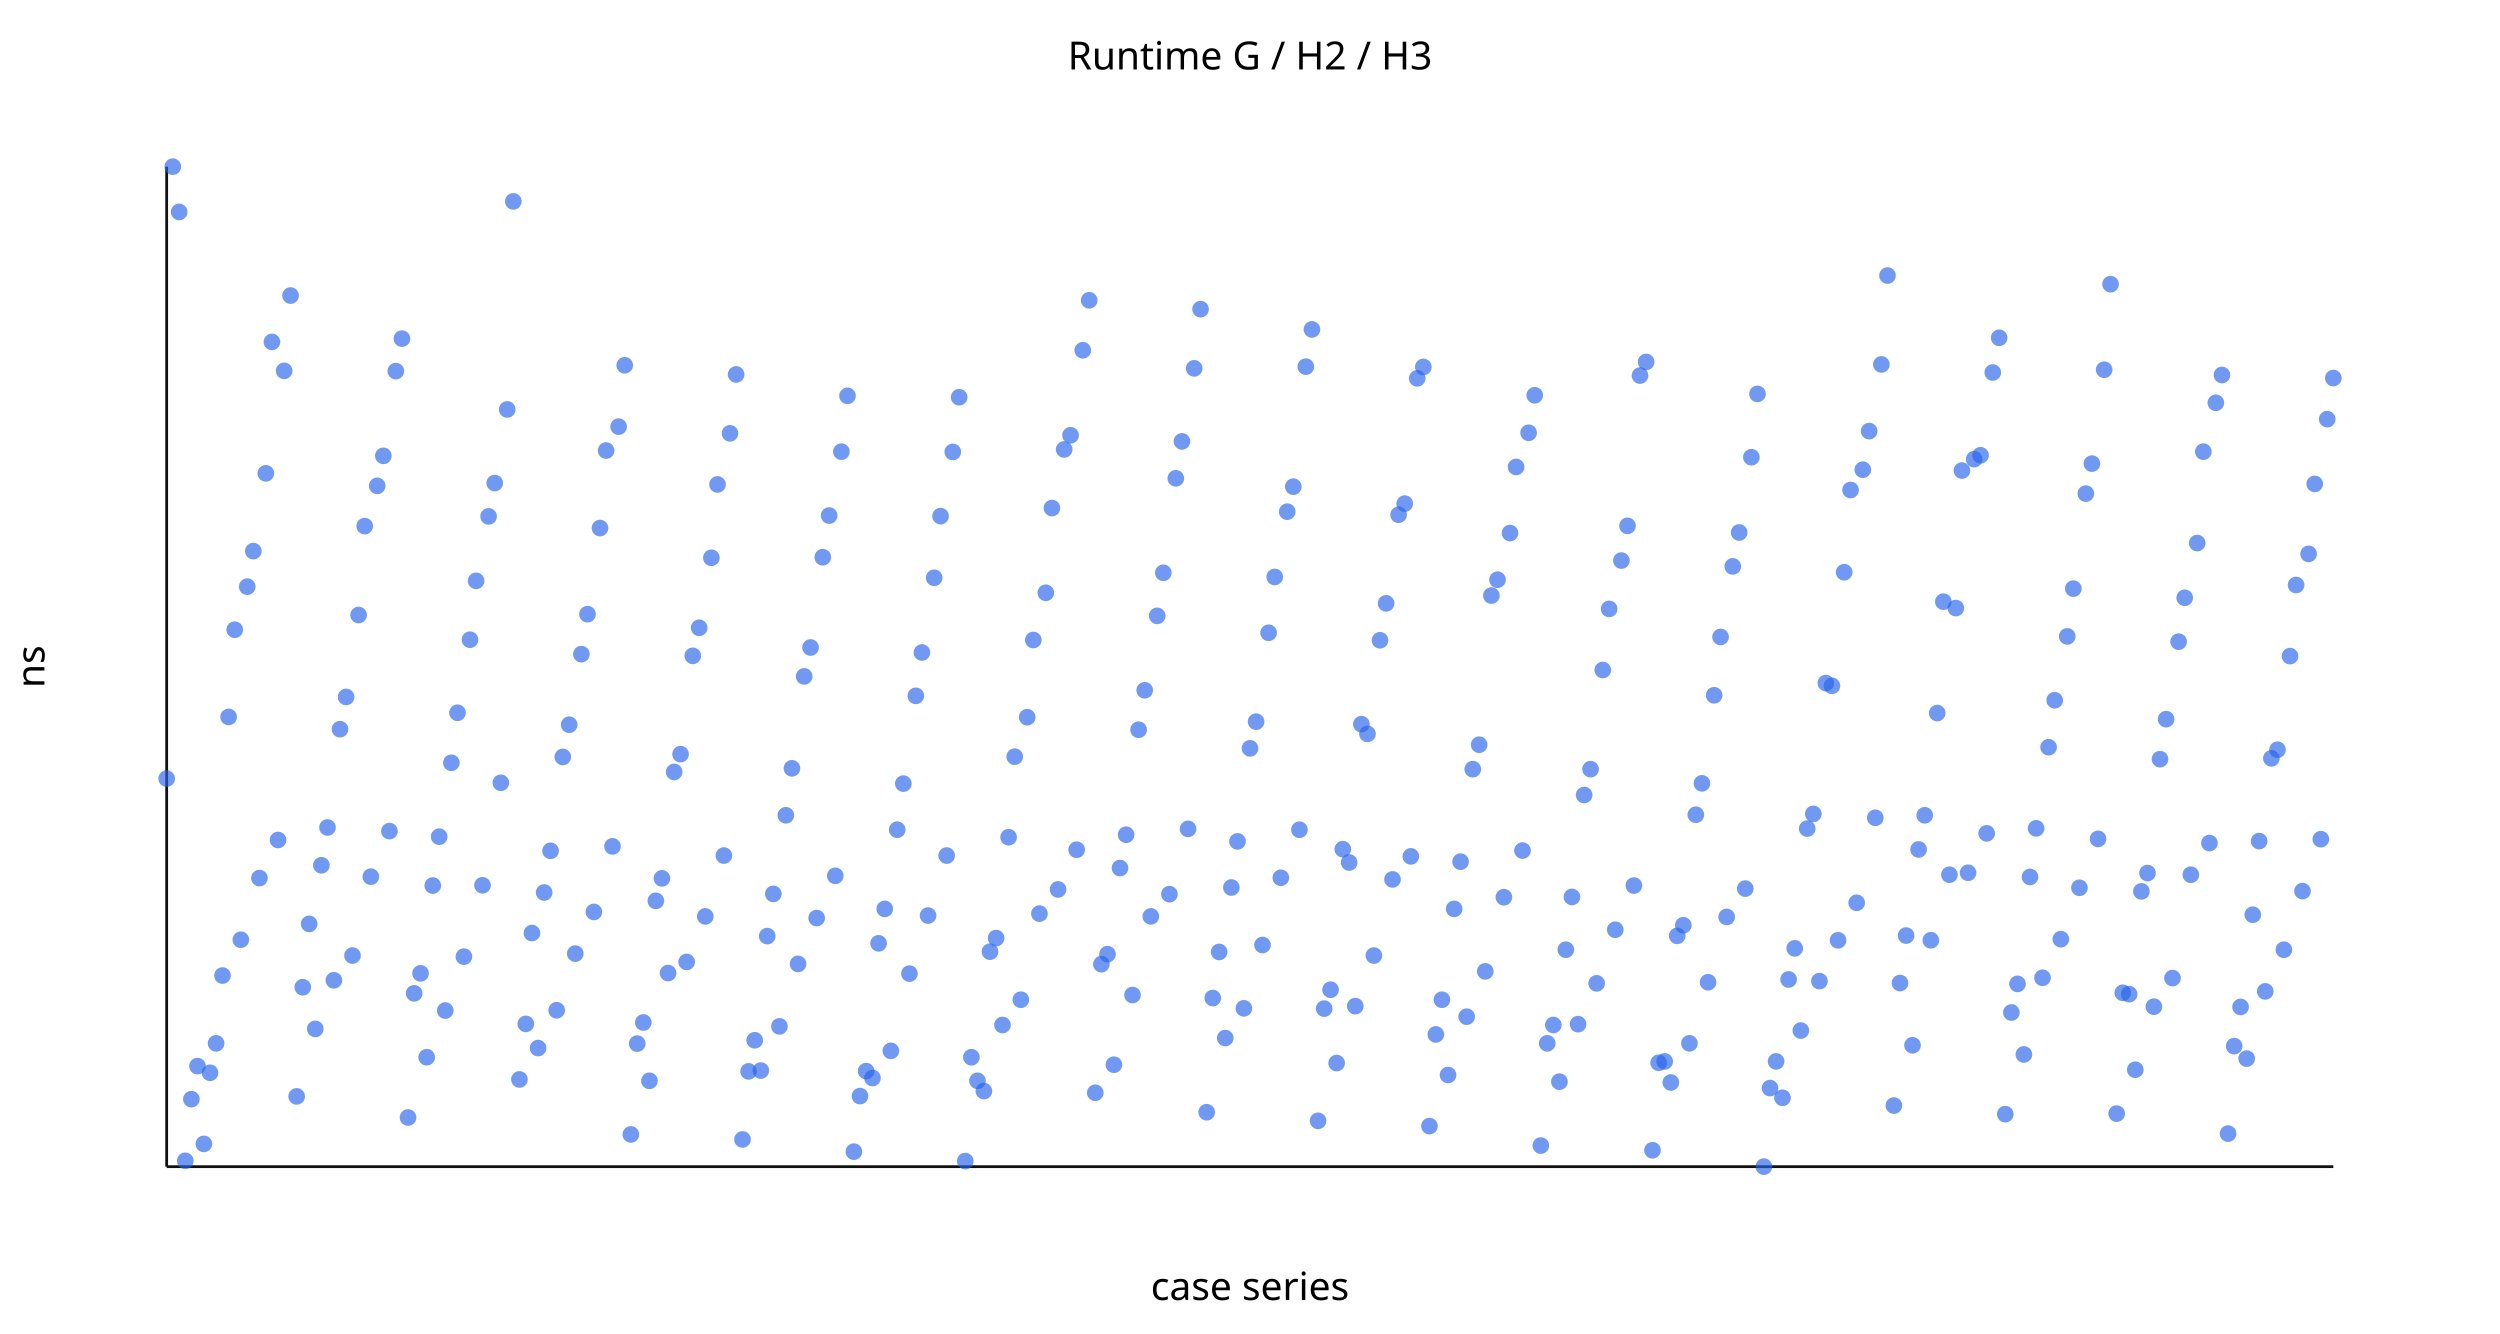
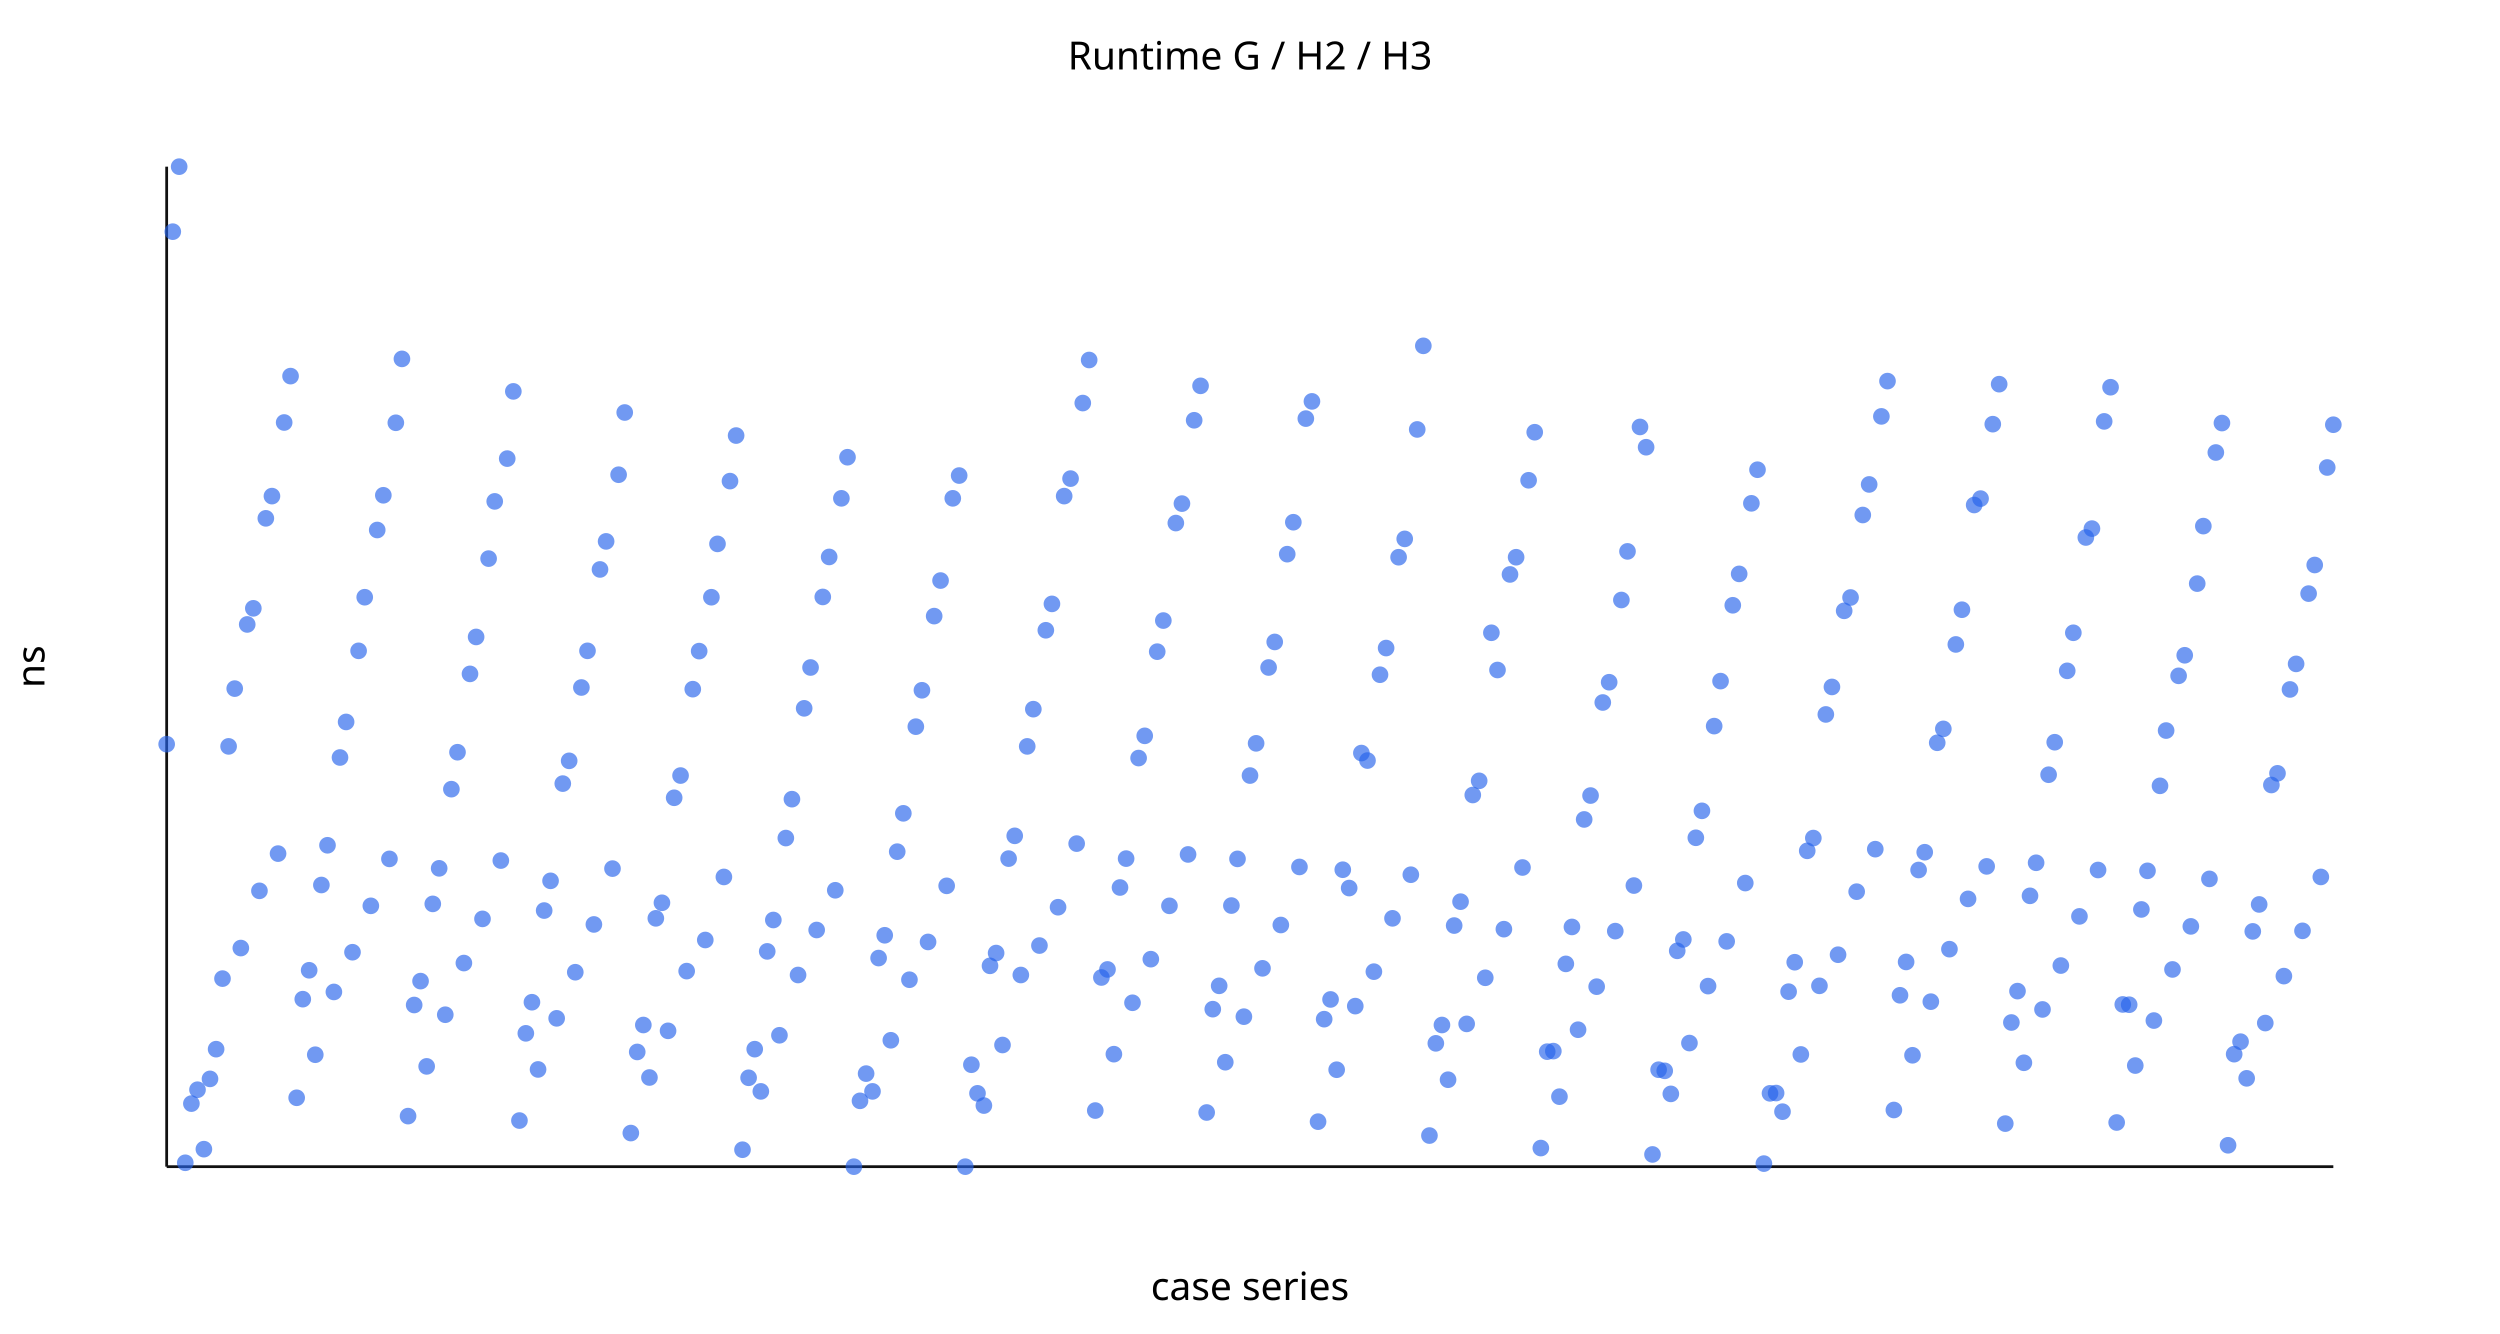
<svg xmlns="http://www.w3.org/2000/svg" width="900" height="480" viewBox="0 0 900 480">
  <style>text{font:14px sans-serif}circle{fill:#2563eb;opacity:.65}line{stroke:#111}</style>
  <text x="450.0" y="25" text-anchor="middle">Runtime G / H2 / H3</text>
  <line x1="60" y1="420" x2="840" y2="420" />
  <line x1="60" y1="60" x2="60" y2="420" />
-   <circle cx="60.0" cy="280.3" r="3" />
-   <circle cx="62.2" cy="60.0" r="3" />
-   <circle cx="64.5" cy="76.3" r="3" />
-   <circle cx="66.7" cy="417.9" r="3" />
-   <circle cx="68.9" cy="395.7" r="3" />
-   <circle cx="71.1" cy="383.8" r="3" />
-   <circle cx="73.4" cy="411.8" r="3" />
-   <circle cx="75.6" cy="386.2" r="3" />
-   <circle cx="77.8" cy="375.6" r="3" />
-   <circle cx="80.1" cy="351.2" r="3" />
-   <circle cx="82.3" cy="258.1" r="3" />
-   <circle cx="84.5" cy="226.7" r="3" />
-   <circle cx="86.7" cy="338.3" r="3" />
-   <circle cx="89.0" cy="211.2" r="3" />
-   <circle cx="91.2" cy="198.4" r="3" />
-   <circle cx="93.4" cy="316.1" r="3" />
-   <circle cx="95.7" cy="170.4" r="3" />
-   <circle cx="97.9" cy="123.1" r="3" />
-   <circle cx="100.1" cy="302.4" r="3" />
-   <circle cx="102.3" cy="133.5" r="3" />
-   <circle cx="104.6" cy="106.4" r="3" />
-   <circle cx="106.8" cy="394.7" r="3" />
-   <circle cx="109.0" cy="355.4" r="3" />
-   <circle cx="111.3" cy="332.6" r="3" />
-   <circle cx="113.5" cy="370.4" r="3" />
-   <circle cx="115.7" cy="311.5" r="3" />
-   <circle cx="117.9" cy="297.9" r="3" />
-   <circle cx="120.2" cy="352.9" r="3" />
-   <circle cx="122.4" cy="262.5" r="3" />
-   <circle cx="124.6" cy="250.9" r="3" />
-   <circle cx="126.9" cy="344.0" r="3" />
-   <circle cx="129.1" cy="221.4" r="3" />
-   <circle cx="131.3" cy="189.4" r="3" />
-   <circle cx="133.5" cy="315.6" r="3" />
-   <circle cx="135.8" cy="174.9" r="3" />
-   <circle cx="138.0" cy="164.1" r="3" />
-   <circle cx="140.2" cy="299.2" r="3" />
-   <circle cx="142.5" cy="133.6" r="3" />
-   <circle cx="144.7" cy="121.9" r="3" />
-   <circle cx="146.9" cy="402.3" r="3" />
-   <circle cx="149.1" cy="357.6" r="3" />
-   <circle cx="151.4" cy="350.4" r="3" />
-   <circle cx="153.6" cy="380.6" r="3" />
-   <circle cx="155.8" cy="318.8" r="3" />
-   <circle cx="158.1" cy="301.2" r="3" />
-   <circle cx="160.3" cy="363.8" r="3" />
-   <circle cx="162.5" cy="274.6" r="3" />
-   <circle cx="164.7" cy="256.6" r="3" />
-   <circle cx="167.0" cy="344.4" r="3" />
-   <circle cx="169.2" cy="230.3" r="3" />
-   <circle cx="171.4" cy="209.1" r="3" />
-   <circle cx="173.7" cy="318.7" r="3" />
-   <circle cx="175.9" cy="185.9" r="3" />
-   <circle cx="178.1" cy="173.9" r="3" />
-   <circle cx="180.3" cy="281.8" r="3" />
-   <circle cx="182.6" cy="147.4" r="3" />
-   <circle cx="184.8" cy="72.5" r="3" />
-   <circle cx="187.0" cy="388.6" r="3" />
-   <circle cx="189.3" cy="368.6" r="3" />
-   <circle cx="191.5" cy="335.9" r="3" />
-   <circle cx="193.7" cy="377.3" r="3" />
-   <circle cx="195.9" cy="321.3" r="3" />
-   <circle cx="198.2" cy="306.3" r="3" />
-   <circle cx="200.4" cy="363.7" r="3" />
-   <circle cx="202.6" cy="272.5" r="3" />
-   <circle cx="204.9" cy="260.9" r="3" />
-   <circle cx="207.1" cy="343.3" r="3" />
-   <circle cx="209.3" cy="235.5" r="3" />
-   <circle cx="211.5" cy="221.1" r="3" />
-   <circle cx="213.8" cy="328.3" r="3" />
-   <circle cx="216.0" cy="190.1" r="3" />
-   <circle cx="218.2" cy="162.2" r="3" />
-   <circle cx="220.5" cy="304.7" r="3" />
-   <circle cx="222.7" cy="153.6" r="3" />
-   <circle cx="224.9" cy="131.5" r="3" />
-   <circle cx="227.1" cy="408.4" r="3" />
-   <circle cx="229.4" cy="375.7" r="3" />
-   <circle cx="231.6" cy="368.1" r="3" />
-   <circle cx="233.8" cy="389.1" r="3" />
-   <circle cx="236.1" cy="324.3" r="3" />
-   <circle cx="238.3" cy="316.2" r="3" />
-   <circle cx="240.5" cy="350.3" r="3" />
-   <circle cx="242.7" cy="277.9" r="3" />
-   <circle cx="245.0" cy="271.5" r="3" />
-   <circle cx="247.2" cy="346.3" r="3" />
-   <circle cx="249.4" cy="236.1" r="3" />
-   <circle cx="251.7" cy="226.0" r="3" />
-   <circle cx="253.9" cy="329.9" r="3" />
-   <circle cx="256.1" cy="200.8" r="3" />
-   <circle cx="258.3" cy="174.4" r="3" />
-   <circle cx="260.6" cy="308.0" r="3" />
-   <circle cx="262.8" cy="156.0" r="3" />
-   <circle cx="265.0" cy="134.8" r="3" />
-   <circle cx="267.3" cy="410.2" r="3" />
-   <circle cx="269.5" cy="385.7" r="3" />
-   <circle cx="271.7" cy="374.5" r="3" />
-   <circle cx="273.9" cy="385.4" r="3" />
-   <circle cx="276.2" cy="337.0" r="3" />
-   <circle cx="278.4" cy="321.8" r="3" />
-   <circle cx="280.6" cy="369.5" r="3" />
-   <circle cx="282.9" cy="293.5" r="3" />
-   <circle cx="285.1" cy="276.6" r="3" />
-   <circle cx="287.3" cy="347.0" r="3" />
-   <circle cx="289.5" cy="243.5" r="3" />
-   <circle cx="291.8" cy="233.1" r="3" />
-   <circle cx="294.0" cy="330.5" r="3" />
-   <circle cx="296.2" cy="200.6" r="3" />
-   <circle cx="298.5" cy="185.6" r="3" />
-   <circle cx="300.7" cy="315.3" r="3" />
-   <circle cx="302.9" cy="162.6" r="3" />
-   <circle cx="305.1" cy="142.5" r="3" />
-   <circle cx="307.4" cy="414.6" r="3" />
-   <circle cx="309.6" cy="394.6" r="3" />
-   <circle cx="311.8" cy="385.6" r="3" />
-   <circle cx="314.1" cy="388.1" r="3" />
-   <circle cx="316.3" cy="339.6" r="3" />
-   <circle cx="318.5" cy="327.2" r="3" />
-   <circle cx="320.7" cy="378.3" r="3" />
-   <circle cx="323.0" cy="298.7" r="3" />
-   <circle cx="325.2" cy="282.1" r="3" />
-   <circle cx="327.4" cy="350.5" r="3" />
-   <circle cx="329.7" cy="250.5" r="3" />
-   <circle cx="331.9" cy="234.9" r="3" />
-   <circle cx="334.1" cy="329.6" r="3" />
-   <circle cx="336.3" cy="208.0" r="3" />
-   <circle cx="338.6" cy="185.8" r="3" />
-   <circle cx="340.8" cy="308.0" r="3" />
-   <circle cx="343.0" cy="162.7" r="3" />
-   <circle cx="345.3" cy="143.0" r="3" />
-   <circle cx="347.5" cy="418.0" r="3" />
-   <circle cx="349.7" cy="380.6" r="3" />
-   <circle cx="351.9" cy="389.1" r="3" />
-   <circle cx="354.2" cy="392.8" r="3" />
-   <circle cx="356.4" cy="342.6" r="3" />
-   <circle cx="358.6" cy="337.7" r="3" />
-   <circle cx="360.9" cy="369.0" r="3" />
-   <circle cx="363.1" cy="301.4" r="3" />
-   <circle cx="365.3" cy="272.4" r="3" />
-   <circle cx="367.5" cy="359.9" r="3" />
-   <circle cx="369.8" cy="258.2" r="3" />
-   <circle cx="372.0" cy="230.4" r="3" />
-   <circle cx="374.2" cy="328.9" r="3" />
-   <circle cx="376.5" cy="213.4" r="3" />
-   <circle cx="378.7" cy="182.9" r="3" />
-   <circle cx="380.9" cy="320.2" r="3" />
-   <circle cx="383.1" cy="161.8" r="3" />
-   <circle cx="385.4" cy="156.7" r="3" />
-   <circle cx="387.6" cy="305.9" r="3" />
-   <circle cx="389.8" cy="126.1" r="3" />
-   <circle cx="392.1" cy="108.1" r="3" />
-   <circle cx="394.3" cy="393.4" r="3" />
-   <circle cx="396.5" cy="347.1" r="3" />
-   <circle cx="398.7" cy="343.5" r="3" />
-   <circle cx="401.0" cy="383.3" r="3" />
-   <circle cx="403.2" cy="312.5" r="3" />
-   <circle cx="405.4" cy="300.5" r="3" />
-   <circle cx="407.7" cy="358.2" r="3" />
-   <circle cx="409.9" cy="262.7" r="3" />
-   <circle cx="412.1" cy="248.5" r="3" />
-   <circle cx="414.3" cy="329.9" r="3" />
-   <circle cx="416.6" cy="221.7" r="3" />
-   <circle cx="418.8" cy="206.2" r="3" />
-   <circle cx="421.0" cy="321.9" r="3" />
-   <circle cx="423.3" cy="172.2" r="3" />
-   <circle cx="425.5" cy="158.9" r="3" />
-   <circle cx="427.7" cy="298.4" r="3" />
-   <circle cx="429.9" cy="132.6" r="3" />
-   <circle cx="432.2" cy="111.3" r="3" />
-   <circle cx="434.4" cy="400.4" r="3" />
-   <circle cx="436.6" cy="359.3" r="3" />
-   <circle cx="438.9" cy="342.7" r="3" />
-   <circle cx="441.1" cy="373.7" r="3" />
-   <circle cx="443.3" cy="319.5" r="3" />
-   <circle cx="445.5" cy="302.9" r="3" />
-   <circle cx="447.8" cy="363.0" r="3" />
-   <circle cx="450.0" cy="269.4" r="3" />
-   <circle cx="452.2" cy="259.8" r="3" />
-   <circle cx="454.5" cy="340.2" r="3" />
-   <circle cx="456.7" cy="227.8" r="3" />
-   <circle cx="458.9" cy="207.7" r="3" />
-   <circle cx="461.1" cy="316.0" r="3" />
-   <circle cx="463.4" cy="184.2" r="3" />
-   <circle cx="465.6" cy="175.2" r="3" />
-   <circle cx="467.8" cy="298.7" r="3" />
-   <circle cx="470.1" cy="132.0" r="3" />
-   <circle cx="472.3" cy="118.6" r="3" />
-   <circle cx="474.5" cy="403.5" r="3" />
-   <circle cx="476.7" cy="363.1" r="3" />
-   <circle cx="479.0" cy="356.3" r="3" />
-   <circle cx="481.2" cy="382.7" r="3" />
-   <circle cx="483.4" cy="305.7" r="3" />
-   <circle cx="485.7" cy="310.5" r="3" />
+   <circle cx="60.0" cy="267.9" r="3" />
+   <circle cx="62.2" cy="83.4" r="3" />
+   <circle cx="64.5" cy="60.0" r="3" />
+   <circle cx="66.7" cy="418.6" r="3" />
+   <circle cx="68.9" cy="397.3" r="3" />
+   <circle cx="71.1" cy="392.3" r="3" />
+   <circle cx="73.4" cy="413.7" r="3" />
+   <circle cx="75.6" cy="388.4" r="3" />
+   <circle cx="77.8" cy="377.7" r="3" />
+   <circle cx="80.1" cy="352.3" r="3" />
+   <circle cx="82.3" cy="268.7" r="3" />
+   <circle cx="84.5" cy="247.9" r="3" />
+   <circle cx="86.7" cy="341.3" r="3" />
+   <circle cx="89.0" cy="224.8" r="3" />
+   <circle cx="91.2" cy="219.0" r="3" />
+   <circle cx="93.4" cy="320.7" r="3" />
+   <circle cx="95.7" cy="186.6" r="3" />
+   <circle cx="97.9" cy="178.6" r="3" />
+   <circle cx="100.1" cy="307.3" r="3" />
+   <circle cx="102.3" cy="152.1" r="3" />
+   <circle cx="104.6" cy="135.4" r="3" />
+   <circle cx="106.8" cy="395.2" r="3" />
+   <circle cx="109.0" cy="359.7" r="3" />
+   <circle cx="111.3" cy="349.3" r="3" />
+   <circle cx="113.5" cy="379.7" r="3" />
+   <circle cx="115.7" cy="318.6" r="3" />
+   <circle cx="117.9" cy="304.3" r="3" />
+   <circle cx="120.2" cy="357.1" r="3" />
+   <circle cx="122.4" cy="272.7" r="3" />
+   <circle cx="124.6" cy="259.9" r="3" />
+   <circle cx="126.9" cy="342.8" r="3" />
+   <circle cx="129.1" cy="234.3" r="3" />
+   <circle cx="131.3" cy="215.0" r="3" />
+   <circle cx="133.5" cy="326.1" r="3" />
+   <circle cx="135.8" cy="190.8" r="3" />
+   <circle cx="138.0" cy="178.3" r="3" />
+   <circle cx="140.2" cy="309.2" r="3" />
+   <circle cx="142.5" cy="152.2" r="3" />
+   <circle cx="144.7" cy="129.2" r="3" />
+   <circle cx="146.9" cy="401.8" r="3" />
+   <circle cx="149.1" cy="361.8" r="3" />
+   <circle cx="151.4" cy="353.2" r="3" />
+   <circle cx="153.6" cy="383.9" r="3" />
+   <circle cx="155.8" cy="325.4" r="3" />
+   <circle cx="158.1" cy="312.6" r="3" />
+   <circle cx="160.3" cy="365.3" r="3" />
+   <circle cx="162.5" cy="284.1" r="3" />
+   <circle cx="164.7" cy="270.8" r="3" />
+   <circle cx="167.0" cy="346.7" r="3" />
+   <circle cx="169.2" cy="242.6" r="3" />
+   <circle cx="171.4" cy="229.3" r="3" />
+   <circle cx="173.7" cy="330.8" r="3" />
+   <circle cx="175.9" cy="201.1" r="3" />
+   <circle cx="178.1" cy="180.5" r="3" />
+   <circle cx="180.3" cy="309.8" r="3" />
+   <circle cx="182.6" cy="165.1" r="3" />
+   <circle cx="184.8" cy="140.9" r="3" />
+   <circle cx="187.0" cy="403.4" r="3" />
+   <circle cx="189.3" cy="372.0" r="3" />
+   <circle cx="191.5" cy="360.8" r="3" />
+   <circle cx="193.7" cy="385.0" r="3" />
+   <circle cx="195.9" cy="327.8" r="3" />
+   <circle cx="198.2" cy="317.1" r="3" />
+   <circle cx="200.4" cy="366.6" r="3" />
+   <circle cx="202.6" cy="282.1" r="3" />
+   <circle cx="204.9" cy="273.9" r="3" />
+   <circle cx="207.1" cy="350.0" r="3" />
+   <circle cx="209.3" cy="247.5" r="3" />
+   <circle cx="211.5" cy="234.3" r="3" />
+   <circle cx="213.8" cy="332.8" r="3" />
+   <circle cx="216.0" cy="205.0" r="3" />
+   <circle cx="218.2" cy="194.9" r="3" />
+   <circle cx="220.5" cy="312.7" r="3" />
+   <circle cx="222.7" cy="170.9" r="3" />
+   <circle cx="224.9" cy="148.5" r="3" />
+   <circle cx="227.1" cy="407.9" r="3" />
+   <circle cx="229.4" cy="378.7" r="3" />
+   <circle cx="231.6" cy="369.0" r="3" />
+   <circle cx="233.8" cy="387.9" r="3" />
+   <circle cx="236.1" cy="330.6" r="3" />
+   <circle cx="238.3" cy="325.0" r="3" />
+   <circle cx="240.5" cy="371.1" r="3" />
+   <circle cx="242.7" cy="287.2" r="3" />
+   <circle cx="245.0" cy="279.2" r="3" />
+   <circle cx="247.2" cy="349.6" r="3" />
+   <circle cx="249.4" cy="248.1" r="3" />
+   <circle cx="251.7" cy="234.4" r="3" />
+   <circle cx="253.9" cy="338.4" r="3" />
+   <circle cx="256.1" cy="215.0" r="3" />
+   <circle cx="258.3" cy="195.8" r="3" />
+   <circle cx="260.6" cy="315.7" r="3" />
+   <circle cx="262.8" cy="173.2" r="3" />
+   <circle cx="265.0" cy="156.8" r="3" />
+   <circle cx="267.3" cy="413.9" r="3" />
+   <circle cx="269.5" cy="388.0" r="3" />
+   <circle cx="271.7" cy="377.7" r="3" />
+   <circle cx="273.9" cy="392.9" r="3" />
+   <circle cx="276.2" cy="342.5" r="3" />
+   <circle cx="278.4" cy="331.2" r="3" />
+   <circle cx="280.6" cy="372.7" r="3" />
+   <circle cx="282.9" cy="301.7" r="3" />
+   <circle cx="285.1" cy="287.7" r="3" />
+   <circle cx="287.3" cy="351.0" r="3" />
+   <circle cx="289.5" cy="255.0" r="3" />
+   <circle cx="291.8" cy="240.3" r="3" />
+   <circle cx="294.0" cy="334.8" r="3" />
+   <circle cx="296.2" cy="214.9" r="3" />
+   <circle cx="298.5" cy="200.5" r="3" />
+   <circle cx="300.7" cy="320.5" r="3" />
+   <circle cx="302.9" cy="179.4" r="3" />
+   <circle cx="305.1" cy="164.6" r="3" />
+   <circle cx="307.4" cy="420.0" r="3" />
+   <circle cx="309.6" cy="396.3" r="3" />
+   <circle cx="311.8" cy="386.5" r="3" />
+   <circle cx="314.1" cy="392.9" r="3" />
+   <circle cx="316.3" cy="344.9" r="3" />
+   <circle cx="318.5" cy="336.7" r="3" />
+   <circle cx="320.7" cy="374.5" r="3" />
+   <circle cx="323.0" cy="306.6" r="3" />
+   <circle cx="325.2" cy="292.8" r="3" />
+   <circle cx="327.4" cy="352.7" r="3" />
+   <circle cx="329.7" cy="261.6" r="3" />
+   <circle cx="331.9" cy="248.5" r="3" />
+   <circle cx="334.1" cy="339.1" r="3" />
+   <circle cx="336.3" cy="221.8" r="3" />
+   <circle cx="338.6" cy="209.0" r="3" />
+   <circle cx="340.8" cy="318.9" r="3" />
+   <circle cx="343.0" cy="179.4" r="3" />
+   <circle cx="345.3" cy="171.2" r="3" />
+   <circle cx="347.5" cy="420.0" r="3" />
+   <circle cx="349.7" cy="383.3" r="3" />
+   <circle cx="351.9" cy="393.6" r="3" />
+   <circle cx="354.2" cy="398.0" r="3" />
+   <circle cx="356.4" cy="347.7" r="3" />
+   <circle cx="358.6" cy="343.1" r="3" />
+   <circle cx="360.9" cy="376.2" r="3" />
+   <circle cx="363.1" cy="309.1" r="3" />
+   <circle cx="365.3" cy="300.9" r="3" />
+   <circle cx="367.5" cy="351.0" r="3" />
+   <circle cx="369.8" cy="268.7" r="3" />
+   <circle cx="372.0" cy="255.3" r="3" />
+   <circle cx="374.2" cy="340.4" r="3" />
+   <circle cx="376.5" cy="226.9" r="3" />
+   <circle cx="378.7" cy="217.4" r="3" />
+   <circle cx="380.9" cy="326.6" r="3" />
+   <circle cx="383.1" cy="178.6" r="3" />
+   <circle cx="385.4" cy="172.3" r="3" />
+   <circle cx="387.6" cy="303.7" r="3" />
+   <circle cx="389.8" cy="145.1" r="3" />
+   <circle cx="392.1" cy="129.6" r="3" />
+   <circle cx="394.3" cy="399.8" r="3" />
+   <circle cx="396.5" cy="351.9" r="3" />
+   <circle cx="398.7" cy="349.0" r="3" />
+   <circle cx="401.0" cy="379.5" r="3" />
+   <circle cx="403.2" cy="319.5" r="3" />
+   <circle cx="405.4" cy="309.1" r="3" />
+   <circle cx="407.7" cy="361.0" r="3" />
+   <circle cx="409.9" cy="272.9" r="3" />
+   <circle cx="412.1" cy="264.9" r="3" />
+   <circle cx="414.3" cy="345.3" r="3" />
+   <circle cx="416.6" cy="234.6" r="3" />
+   <circle cx="418.8" cy="223.4" r="3" />
+   <circle cx="421.0" cy="326.1" r="3" />
+   <circle cx="423.3" cy="188.3" r="3" />
+   <circle cx="425.5" cy="181.3" r="3" />
+   <circle cx="427.7" cy="307.6" r="3" />
+   <circle cx="429.9" cy="151.3" r="3" />
+   <circle cx="432.2" cy="138.9" r="3" />
+   <circle cx="434.4" cy="400.5" r="3" />
+   <circle cx="436.6" cy="363.3" r="3" />
+   <circle cx="438.9" cy="354.9" r="3" />
+   <circle cx="441.1" cy="382.4" r="3" />
+   <circle cx="443.3" cy="326.0" r="3" />
+   <circle cx="445.5" cy="309.2" r="3" />
+   <circle cx="447.8" cy="366.0" r="3" />
+   <circle cx="450.0" cy="279.2" r="3" />
+   <circle cx="452.2" cy="267.6" r="3" />
+   <circle cx="454.5" cy="348.6" r="3" />
+   <circle cx="456.7" cy="240.3" r="3" />
+   <circle cx="458.9" cy="231.1" r="3" />
+   <circle cx="461.1" cy="333.0" r="3" />
+   <circle cx="463.4" cy="199.5" r="3" />
+   <circle cx="465.6" cy="188.0" r="3" />
+   <circle cx="467.8" cy="312.1" r="3" />
+   <circle cx="470.1" cy="150.7" r="3" />
+   <circle cx="472.3" cy="144.5" r="3" />
+   <circle cx="474.5" cy="403.8" r="3" />
+   <circle cx="476.7" cy="366.9" r="3" />
+   <circle cx="479.0" cy="359.8" r="3" />
+   <circle cx="481.2" cy="385.1" r="3" />
+   <circle cx="483.4" cy="313.1" r="3" />
+   <circle cx="485.7" cy="319.7" r="3" />
  <circle cx="487.9" cy="362.2" r="3" />
-   <circle cx="490.1" cy="260.7" r="3" />
-   <circle cx="492.3" cy="264.2" r="3" />
-   <circle cx="494.6" cy="344.0" r="3" />
-   <circle cx="496.8" cy="230.5" r="3" />
-   <circle cx="499.0" cy="217.2" r="3" />
-   <circle cx="501.3" cy="316.6" r="3" />
-   <circle cx="503.5" cy="185.3" r="3" />
-   <circle cx="505.7" cy="181.3" r="3" />
-   <circle cx="507.9" cy="308.3" r="3" />
-   <circle cx="510.2" cy="136.2" r="3" />
-   <circle cx="512.4" cy="132.1" r="3" />
-   <circle cx="514.6" cy="405.4" r="3" />
-   <circle cx="516.9" cy="372.4" r="3" />
-   <circle cx="519.1" cy="359.9" r="3" />
-   <circle cx="521.3" cy="387.0" r="3" />
-   <circle cx="523.5" cy="327.2" r="3" />
-   <circle cx="525.8" cy="310.2" r="3" />
-   <circle cx="528.0" cy="366.0" r="3" />
-   <circle cx="530.2" cy="276.9" r="3" />
-   <circle cx="532.5" cy="268.1" r="3" />
-   <circle cx="534.7" cy="349.7" r="3" />
-   <circle cx="536.9" cy="214.4" r="3" />
-   <circle cx="539.1" cy="208.7" r="3" />
-   <circle cx="541.4" cy="323.0" r="3" />
-   <circle cx="543.6" cy="191.9" r="3" />
-   <circle cx="545.8" cy="168.1" r="3" />
-   <circle cx="548.1" cy="306.2" r="3" />
-   <circle cx="550.3" cy="155.8" r="3" />
-   <circle cx="552.5" cy="142.3" r="3" />
-   <circle cx="554.7" cy="412.4" r="3" />
-   <circle cx="557.0" cy="375.6" r="3" />
-   <circle cx="559.2" cy="369.0" r="3" />
-   <circle cx="561.4" cy="389.4" r="3" />
-   <circle cx="563.7" cy="341.9" r="3" />
-   <circle cx="565.9" cy="322.9" r="3" />
-   <circle cx="568.1" cy="368.7" r="3" />
-   <circle cx="570.3" cy="286.2" r="3" />
-   <circle cx="572.6" cy="276.9" r="3" />
-   <circle cx="574.8" cy="354.0" r="3" />
-   <circle cx="577.0" cy="241.2" r="3" />
-   <circle cx="579.3" cy="219.2" r="3" />
-   <circle cx="581.5" cy="334.7" r="3" />
-   <circle cx="583.7" cy="201.8" r="3" />
-   <circle cx="585.9" cy="189.3" r="3" />
+   <circle cx="490.1" cy="271.1" r="3" />
+   <circle cx="492.3" cy="273.8" r="3" />
+   <circle cx="494.6" cy="349.8" r="3" />
+   <circle cx="496.8" cy="242.9" r="3" />
+   <circle cx="499.0" cy="233.3" r="3" />
+   <circle cx="501.3" cy="330.6" r="3" />
+   <circle cx="503.5" cy="200.6" r="3" />
+   <circle cx="505.7" cy="194.0" r="3" />
+   <circle cx="507.9" cy="314.9" r="3" />
+   <circle cx="510.2" cy="154.6" r="3" />
+   <circle cx="512.4" cy="124.5" r="3" />
+   <circle cx="514.6" cy="408.8" r="3" />
+   <circle cx="516.9" cy="375.6" r="3" />
+   <circle cx="519.1" cy="369.0" r="3" />
+   <circle cx="521.3" cy="388.7" r="3" />
+   <circle cx="523.5" cy="333.2" r="3" />
+   <circle cx="525.8" cy="324.6" r="3" />
+   <circle cx="528.0" cy="368.6" r="3" />
+   <circle cx="530.2" cy="286.2" r="3" />
+   <circle cx="532.5" cy="281.1" r="3" />
+   <circle cx="534.7" cy="352.0" r="3" />
+   <circle cx="536.9" cy="227.8" r="3" />
+   <circle cx="539.1" cy="241.2" r="3" />
+   <circle cx="541.4" cy="334.5" r="3" />
+   <circle cx="543.6" cy="206.8" r="3" />
+   <circle cx="545.8" cy="200.6" r="3" />
+   <circle cx="548.1" cy="312.3" r="3" />
+   <circle cx="550.3" cy="172.9" r="3" />
+   <circle cx="552.5" cy="155.6" r="3" />
+   <circle cx="554.7" cy="413.3" r="3" />
+   <circle cx="557.0" cy="378.6" r="3" />
+   <circle cx="559.2" cy="378.4" r="3" />
+   <circle cx="561.4" cy="394.8" r="3" />
+   <circle cx="563.7" cy="347.0" r="3" />
+   <circle cx="565.9" cy="333.7" r="3" />
+   <circle cx="568.1" cy="370.7" r="3" />
+   <circle cx="570.3" cy="295.0" r="3" />
+   <circle cx="572.6" cy="286.4" r="3" />
+   <circle cx="574.8" cy="355.2" r="3" />
+   <circle cx="577.0" cy="252.9" r="3" />
+   <circle cx="579.3" cy="245.6" r="3" />
+   <circle cx="581.5" cy="335.2" r="3" />
+   <circle cx="583.7" cy="216.0" r="3" />
+   <circle cx="585.9" cy="198.5" r="3" />
  <circle cx="588.2" cy="318.8" r="3" />
-   <circle cx="590.4" cy="135.2" r="3" />
-   <circle cx="592.6" cy="130.3" r="3" />
-   <circle cx="594.9" cy="414.1" r="3" />
-   <circle cx="597.1" cy="382.6" r="3" />
-   <circle cx="599.3" cy="382.1" r="3" />
-   <circle cx="601.5" cy="389.7" r="3" />
-   <circle cx="603.8" cy="336.9" r="3" />
-   <circle cx="606.0" cy="333.1" r="3" />
-   <circle cx="608.2" cy="375.6" r="3" />
-   <circle cx="610.5" cy="293.3" r="3" />
-   <circle cx="612.7" cy="282.0" r="3" />
-   <circle cx="614.9" cy="353.6" r="3" />
-   <circle cx="617.1" cy="250.3" r="3" />
-   <circle cx="619.4" cy="229.3" r="3" />
-   <circle cx="621.6" cy="330.1" r="3" />
-   <circle cx="623.8" cy="203.9" r="3" />
-   <circle cx="626.1" cy="191.7" r="3" />
-   <circle cx="628.3" cy="319.9" r="3" />
-   <circle cx="630.5" cy="164.6" r="3" />
-   <circle cx="632.7" cy="141.8" r="3" />
-   <circle cx="635.0" cy="420.0" r="3" />
-   <circle cx="637.2" cy="391.7" r="3" />
-   <circle cx="639.4" cy="382.1" r="3" />
-   <circle cx="641.7" cy="395.2" r="3" />
-   <circle cx="643.9" cy="352.6" r="3" />
-   <circle cx="646.1" cy="341.4" r="3" />
-   <circle cx="648.3" cy="371.0" r="3" />
-   <circle cx="650.6" cy="298.3" r="3" />
-   <circle cx="652.8" cy="293.0" r="3" />
-   <circle cx="655.0" cy="353.2" r="3" />
-   <circle cx="657.3" cy="245.9" r="3" />
-   <circle cx="659.5" cy="246.9" r="3" />
-   <circle cx="661.7" cy="338.5" r="3" />
-   <circle cx="663.9" cy="206.0" r="3" />
-   <circle cx="666.2" cy="176.4" r="3" />
-   <circle cx="668.4" cy="325.0" r="3" />
-   <circle cx="670.6" cy="169.1" r="3" />
-   <circle cx="672.9" cy="155.2" r="3" />
-   <circle cx="675.1" cy="294.4" r="3" />
-   <circle cx="677.3" cy="131.2" r="3" />
-   <circle cx="679.5" cy="99.2" r="3" />
-   <circle cx="681.8" cy="398.0" r="3" />
-   <circle cx="684.0" cy="353.9" r="3" />
-   <circle cx="686.2" cy="336.8" r="3" />
-   <circle cx="688.5" cy="376.3" r="3" />
-   <circle cx="690.7" cy="305.8" r="3" />
-   <circle cx="692.9" cy="293.5" r="3" />
-   <circle cx="695.1" cy="338.5" r="3" />
-   <circle cx="697.4" cy="256.7" r="3" />
-   <circle cx="699.6" cy="216.6" r="3" />
-   <circle cx="701.8" cy="314.9" r="3" />
-   <circle cx="704.1" cy="218.9" r="3" />
-   <circle cx="706.3" cy="169.4" r="3" />
-   <circle cx="708.5" cy="314.2" r="3" />
-   <circle cx="710.7" cy="165.3" r="3" />
-   <circle cx="713.0" cy="163.9" r="3" />
-   <circle cx="715.2" cy="300.0" r="3" />
-   <circle cx="717.4" cy="134.1" r="3" />
-   <circle cx="719.7" cy="121.6" r="3" />
-   <circle cx="721.9" cy="401.1" r="3" />
-   <circle cx="724.1" cy="364.5" r="3" />
-   <circle cx="726.3" cy="354.2" r="3" />
-   <circle cx="728.6" cy="379.6" r="3" />
-   <circle cx="730.8" cy="315.7" r="3" />
-   <circle cx="733.0" cy="298.2" r="3" />
-   <circle cx="735.3" cy="352.0" r="3" />
-   <circle cx="737.5" cy="269.0" r="3" />
-   <circle cx="739.7" cy="252.1" r="3" />
-   <circle cx="741.9" cy="338.1" r="3" />
-   <circle cx="744.2" cy="229.1" r="3" />
-   <circle cx="746.4" cy="211.9" r="3" />
-   <circle cx="748.6" cy="319.6" r="3" />
-   <circle cx="750.9" cy="177.7" r="3" />
-   <circle cx="753.1" cy="166.9" r="3" />
-   <circle cx="755.3" cy="302.0" r="3" />
-   <circle cx="757.5" cy="133.1" r="3" />
-   <circle cx="759.8" cy="102.3" r="3" />
-   <circle cx="762.0" cy="400.9" r="3" />
-   <circle cx="764.2" cy="357.4" r="3" />
-   <circle cx="766.5" cy="357.9" r="3" />
-   <circle cx="768.7" cy="385.1" r="3" />
-   <circle cx="770.9" cy="320.9" r="3" />
-   <circle cx="773.1" cy="314.3" r="3" />
-   <circle cx="775.4" cy="362.4" r="3" />
-   <circle cx="777.6" cy="273.3" r="3" />
-   <circle cx="779.8" cy="258.9" r="3" />
-   <circle cx="782.1" cy="352.1" r="3" />
-   <circle cx="784.3" cy="231.0" r="3" />
-   <circle cx="786.5" cy="215.2" r="3" />
-   <circle cx="788.7" cy="314.9" r="3" />
-   <circle cx="791.0" cy="195.5" r="3" />
-   <circle cx="793.2" cy="162.6" r="3" />
-   <circle cx="795.4" cy="303.5" r="3" />
-   <circle cx="797.7" cy="145.0" r="3" />
-   <circle cx="799.9" cy="135.0" r="3" />
-   <circle cx="802.1" cy="408.1" r="3" />
-   <circle cx="804.3" cy="376.6" r="3" />
-   <circle cx="806.6" cy="362.5" r="3" />
-   <circle cx="808.8" cy="381.1" r="3" />
-   <circle cx="811.0" cy="329.3" r="3" />
-   <circle cx="813.3" cy="302.8" r="3" />
-   <circle cx="815.5" cy="356.9" r="3" />
-   <circle cx="817.7" cy="273.0" r="3" />
-   <circle cx="819.9" cy="269.9" r="3" />
-   <circle cx="822.2" cy="341.9" r="3" />
-   <circle cx="824.4" cy="236.2" r="3" />
-   <circle cx="826.6" cy="210.6" r="3" />
-   <circle cx="828.9" cy="320.8" r="3" />
-   <circle cx="831.1" cy="199.4" r="3" />
-   <circle cx="833.3" cy="174.2" r="3" />
-   <circle cx="835.5" cy="302.1" r="3" />
-   <circle cx="837.8" cy="150.9" r="3" />
-   <circle cx="840.0" cy="136.1" r="3" />
+   <circle cx="590.4" cy="153.7" r="3" />
+   <circle cx="592.6" cy="161.0" r="3" />
+   <circle cx="594.9" cy="415.6" r="3" />
+   <circle cx="597.1" cy="385.1" r="3" />
+   <circle cx="599.3" cy="385.5" r="3" />
+   <circle cx="601.5" cy="393.8" r="3" />
+   <circle cx="603.8" cy="342.3" r="3" />
+   <circle cx="606.0" cy="338.2" r="3" />
+   <circle cx="608.2" cy="375.5" r="3" />
+   <circle cx="610.5" cy="301.6" r="3" />
+   <circle cx="612.7" cy="291.9" r="3" />
+   <circle cx="614.9" cy="355.0" r="3" />
+   <circle cx="617.1" cy="261.4" r="3" />
+   <circle cx="619.4" cy="245.2" r="3" />
+   <circle cx="621.6" cy="338.9" r="3" />
+   <circle cx="623.8" cy="217.9" r="3" />
+   <circle cx="626.1" cy="206.6" r="3" />
+   <circle cx="628.3" cy="317.9" r="3" />
+   <circle cx="630.5" cy="181.2" r="3" />
+   <circle cx="632.7" cy="169.1" r="3" />
+   <circle cx="635.0" cy="418.9" r="3" />
+   <circle cx="637.2" cy="393.6" r="3" />
+   <circle cx="639.4" cy="393.5" r="3" />
+   <circle cx="641.7" cy="400.2" r="3" />
+   <circle cx="643.9" cy="357.0" r="3" />
+   <circle cx="646.1" cy="346.4" r="3" />
+   <circle cx="648.3" cy="379.6" r="3" />
+   <circle cx="650.6" cy="306.3" r="3" />
+   <circle cx="652.8" cy="301.7" r="3" />
+   <circle cx="655.0" cy="354.9" r="3" />
+   <circle cx="657.3" cy="257.2" r="3" />
+   <circle cx="659.5" cy="247.3" r="3" />
+   <circle cx="661.7" cy="343.7" r="3" />
+   <circle cx="663.9" cy="219.9" r="3" />
+   <circle cx="666.2" cy="215.1" r="3" />
+   <circle cx="668.4" cy="321.0" r="3" />
+   <circle cx="670.6" cy="185.4" r="3" />
+   <circle cx="672.9" cy="174.4" r="3" />
+   <circle cx="675.1" cy="305.7" r="3" />
+   <circle cx="677.3" cy="149.9" r="3" />
+   <circle cx="679.5" cy="137.2" r="3" />
+   <circle cx="681.8" cy="399.6" r="3" />
+   <circle cx="684.0" cy="358.3" r="3" />
+   <circle cx="686.2" cy="346.3" r="3" />
+   <circle cx="688.5" cy="379.9" r="3" />
+   <circle cx="690.7" cy="313.2" r="3" />
+   <circle cx="692.9" cy="306.8" r="3" />
+   <circle cx="695.1" cy="360.6" r="3" />
+   <circle cx="697.4" cy="267.4" r="3" />
+   <circle cx="699.6" cy="262.4" r="3" />
+   <circle cx="701.8" cy="341.7" r="3" />
+   <circle cx="704.1" cy="232.0" r="3" />
+   <circle cx="706.3" cy="219.5" r="3" />
+   <circle cx="708.5" cy="323.6" r="3" />
+   <circle cx="710.7" cy="181.8" r="3" />
+   <circle cx="713.0" cy="179.5" r="3" />
+   <circle cx="715.2" cy="311.9" r="3" />
+   <circle cx="717.4" cy="152.7" r="3" />
+   <circle cx="719.7" cy="138.3" r="3" />
+   <circle cx="721.9" cy="404.5" r="3" />
+   <circle cx="724.1" cy="368.1" r="3" />
+   <circle cx="726.3" cy="356.8" r="3" />
+   <circle cx="728.6" cy="382.6" r="3" />
+   <circle cx="730.8" cy="322.5" r="3" />
+   <circle cx="733.0" cy="310.6" r="3" />
+   <circle cx="735.3" cy="363.4" r="3" />
+   <circle cx="737.5" cy="278.9" r="3" />
+   <circle cx="739.7" cy="267.2" r="3" />
+   <circle cx="741.9" cy="347.6" r="3" />
+   <circle cx="744.2" cy="241.5" r="3" />
+   <circle cx="746.4" cy="227.8" r="3" />
+   <circle cx="748.6" cy="329.9" r="3" />
+   <circle cx="750.9" cy="193.5" r="3" />
+   <circle cx="753.1" cy="190.3" r="3" />
+   <circle cx="755.3" cy="313.2" r="3" />
+   <circle cx="757.5" cy="151.7" r="3" />
+   <circle cx="759.8" cy="139.4" r="3" />
+   <circle cx="762.0" cy="404.1" r="3" />
+   <circle cx="764.2" cy="361.6" r="3" />
+   <circle cx="766.5" cy="361.7" r="3" />
+   <circle cx="768.7" cy="383.6" r="3" />
+   <circle cx="770.9" cy="327.4" r="3" />
+   <circle cx="773.1" cy="313.5" r="3" />
+   <circle cx="775.4" cy="367.4" r="3" />
+   <circle cx="777.6" cy="282.9" r="3" />
+   <circle cx="779.8" cy="263.0" r="3" />
+   <circle cx="782.1" cy="349.0" r="3" />
+   <circle cx="784.3" cy="243.3" r="3" />
+   <circle cx="786.5" cy="235.9" r="3" />
+   <circle cx="788.7" cy="333.5" r="3" />
+   <circle cx="791.0" cy="210.1" r="3" />
+   <circle cx="793.2" cy="189.4" r="3" />
+   <circle cx="795.4" cy="316.4" r="3" />
+   <circle cx="797.7" cy="162.9" r="3" />
+   <circle cx="799.9" cy="152.3" r="3" />
+   <circle cx="802.1" cy="412.3" r="3" />
+   <circle cx="804.3" cy="379.5" r="3" />
+   <circle cx="806.6" cy="375.0" r="3" />
+   <circle cx="808.8" cy="388.2" r="3" />
+   <circle cx="811.0" cy="335.3" r="3" />
+   <circle cx="813.3" cy="325.6" r="3" />
+   <circle cx="815.5" cy="368.3" r="3" />
+   <circle cx="817.7" cy="282.6" r="3" />
+   <circle cx="819.9" cy="278.4" r="3" />
+   <circle cx="822.2" cy="351.4" r="3" />
+   <circle cx="824.4" cy="248.2" r="3" />
+   <circle cx="826.6" cy="239.0" r="3" />
+   <circle cx="828.9" cy="335.1" r="3" />
+   <circle cx="831.1" cy="213.7" r="3" />
+   <circle cx="833.3" cy="203.4" r="3" />
+   <circle cx="835.5" cy="315.7" r="3" />
+   <circle cx="837.8" cy="168.3" r="3" />
+   <circle cx="840.0" cy="152.9" r="3" />
  <text x="450.0" y="468" text-anchor="middle">case series</text>
  <text x="16" y="240.0" transform="rotate(-90 16 240.0)" text-anchor="middle">ns</text>
</svg>
